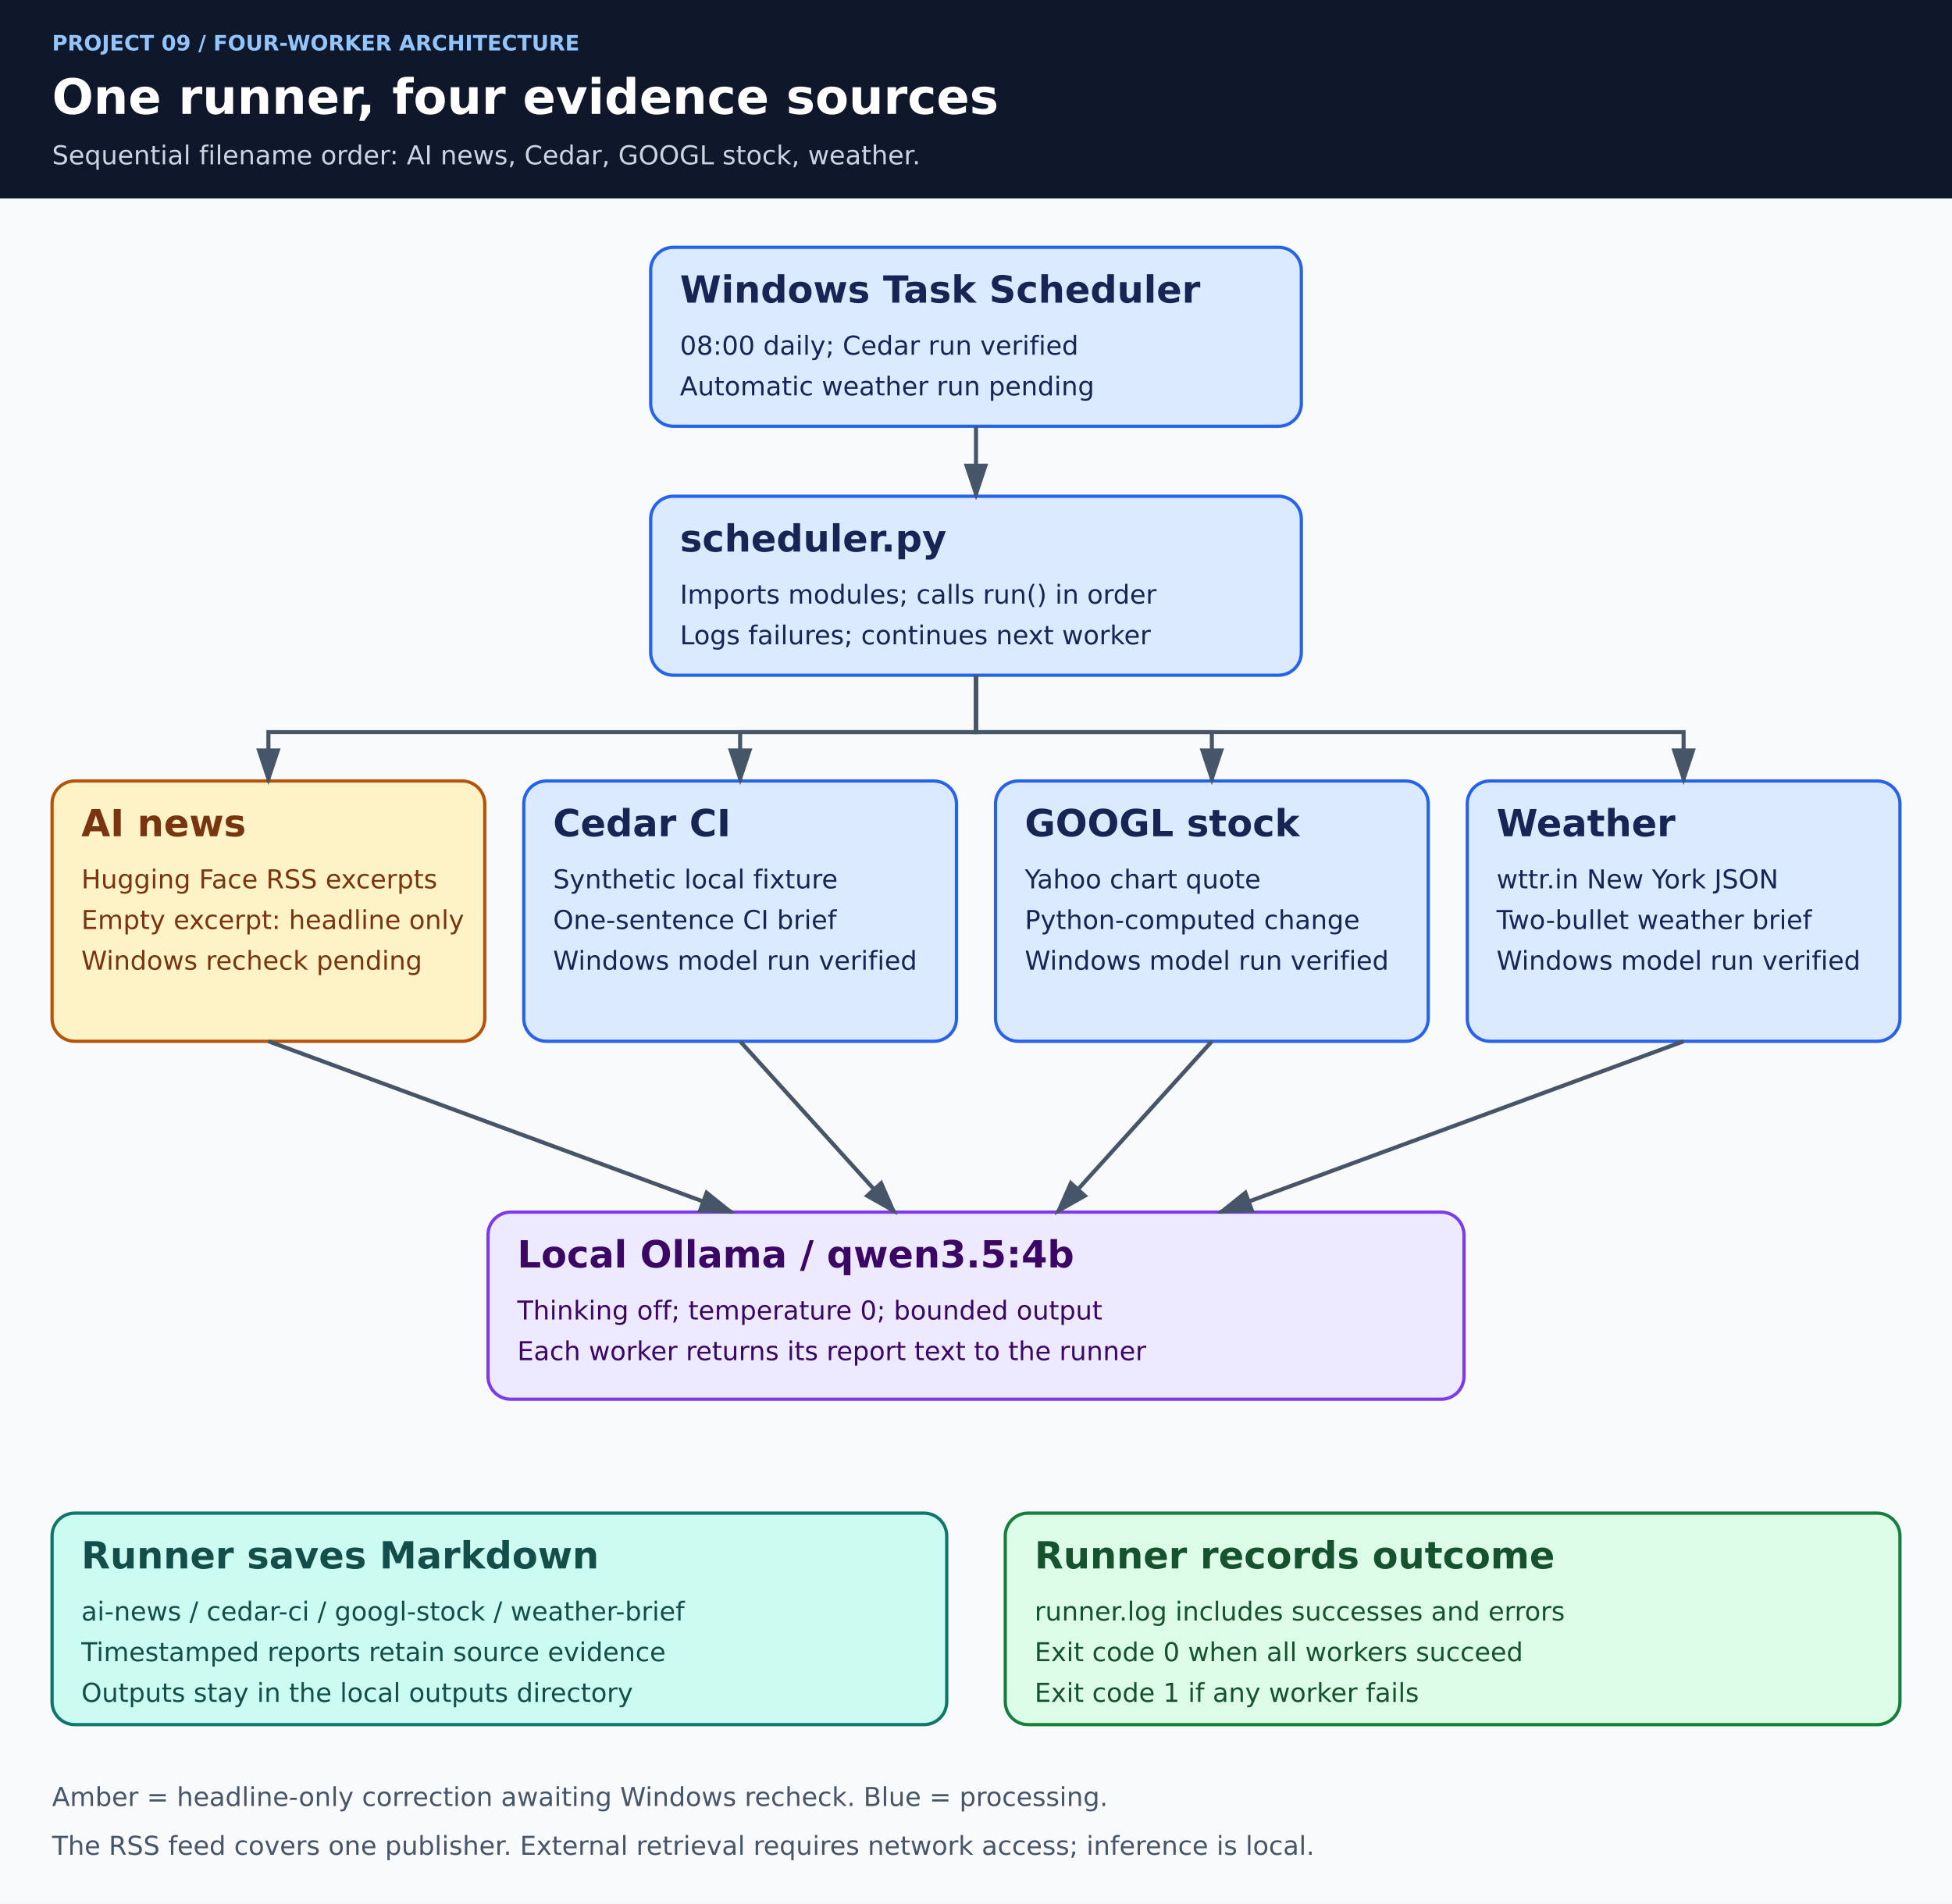
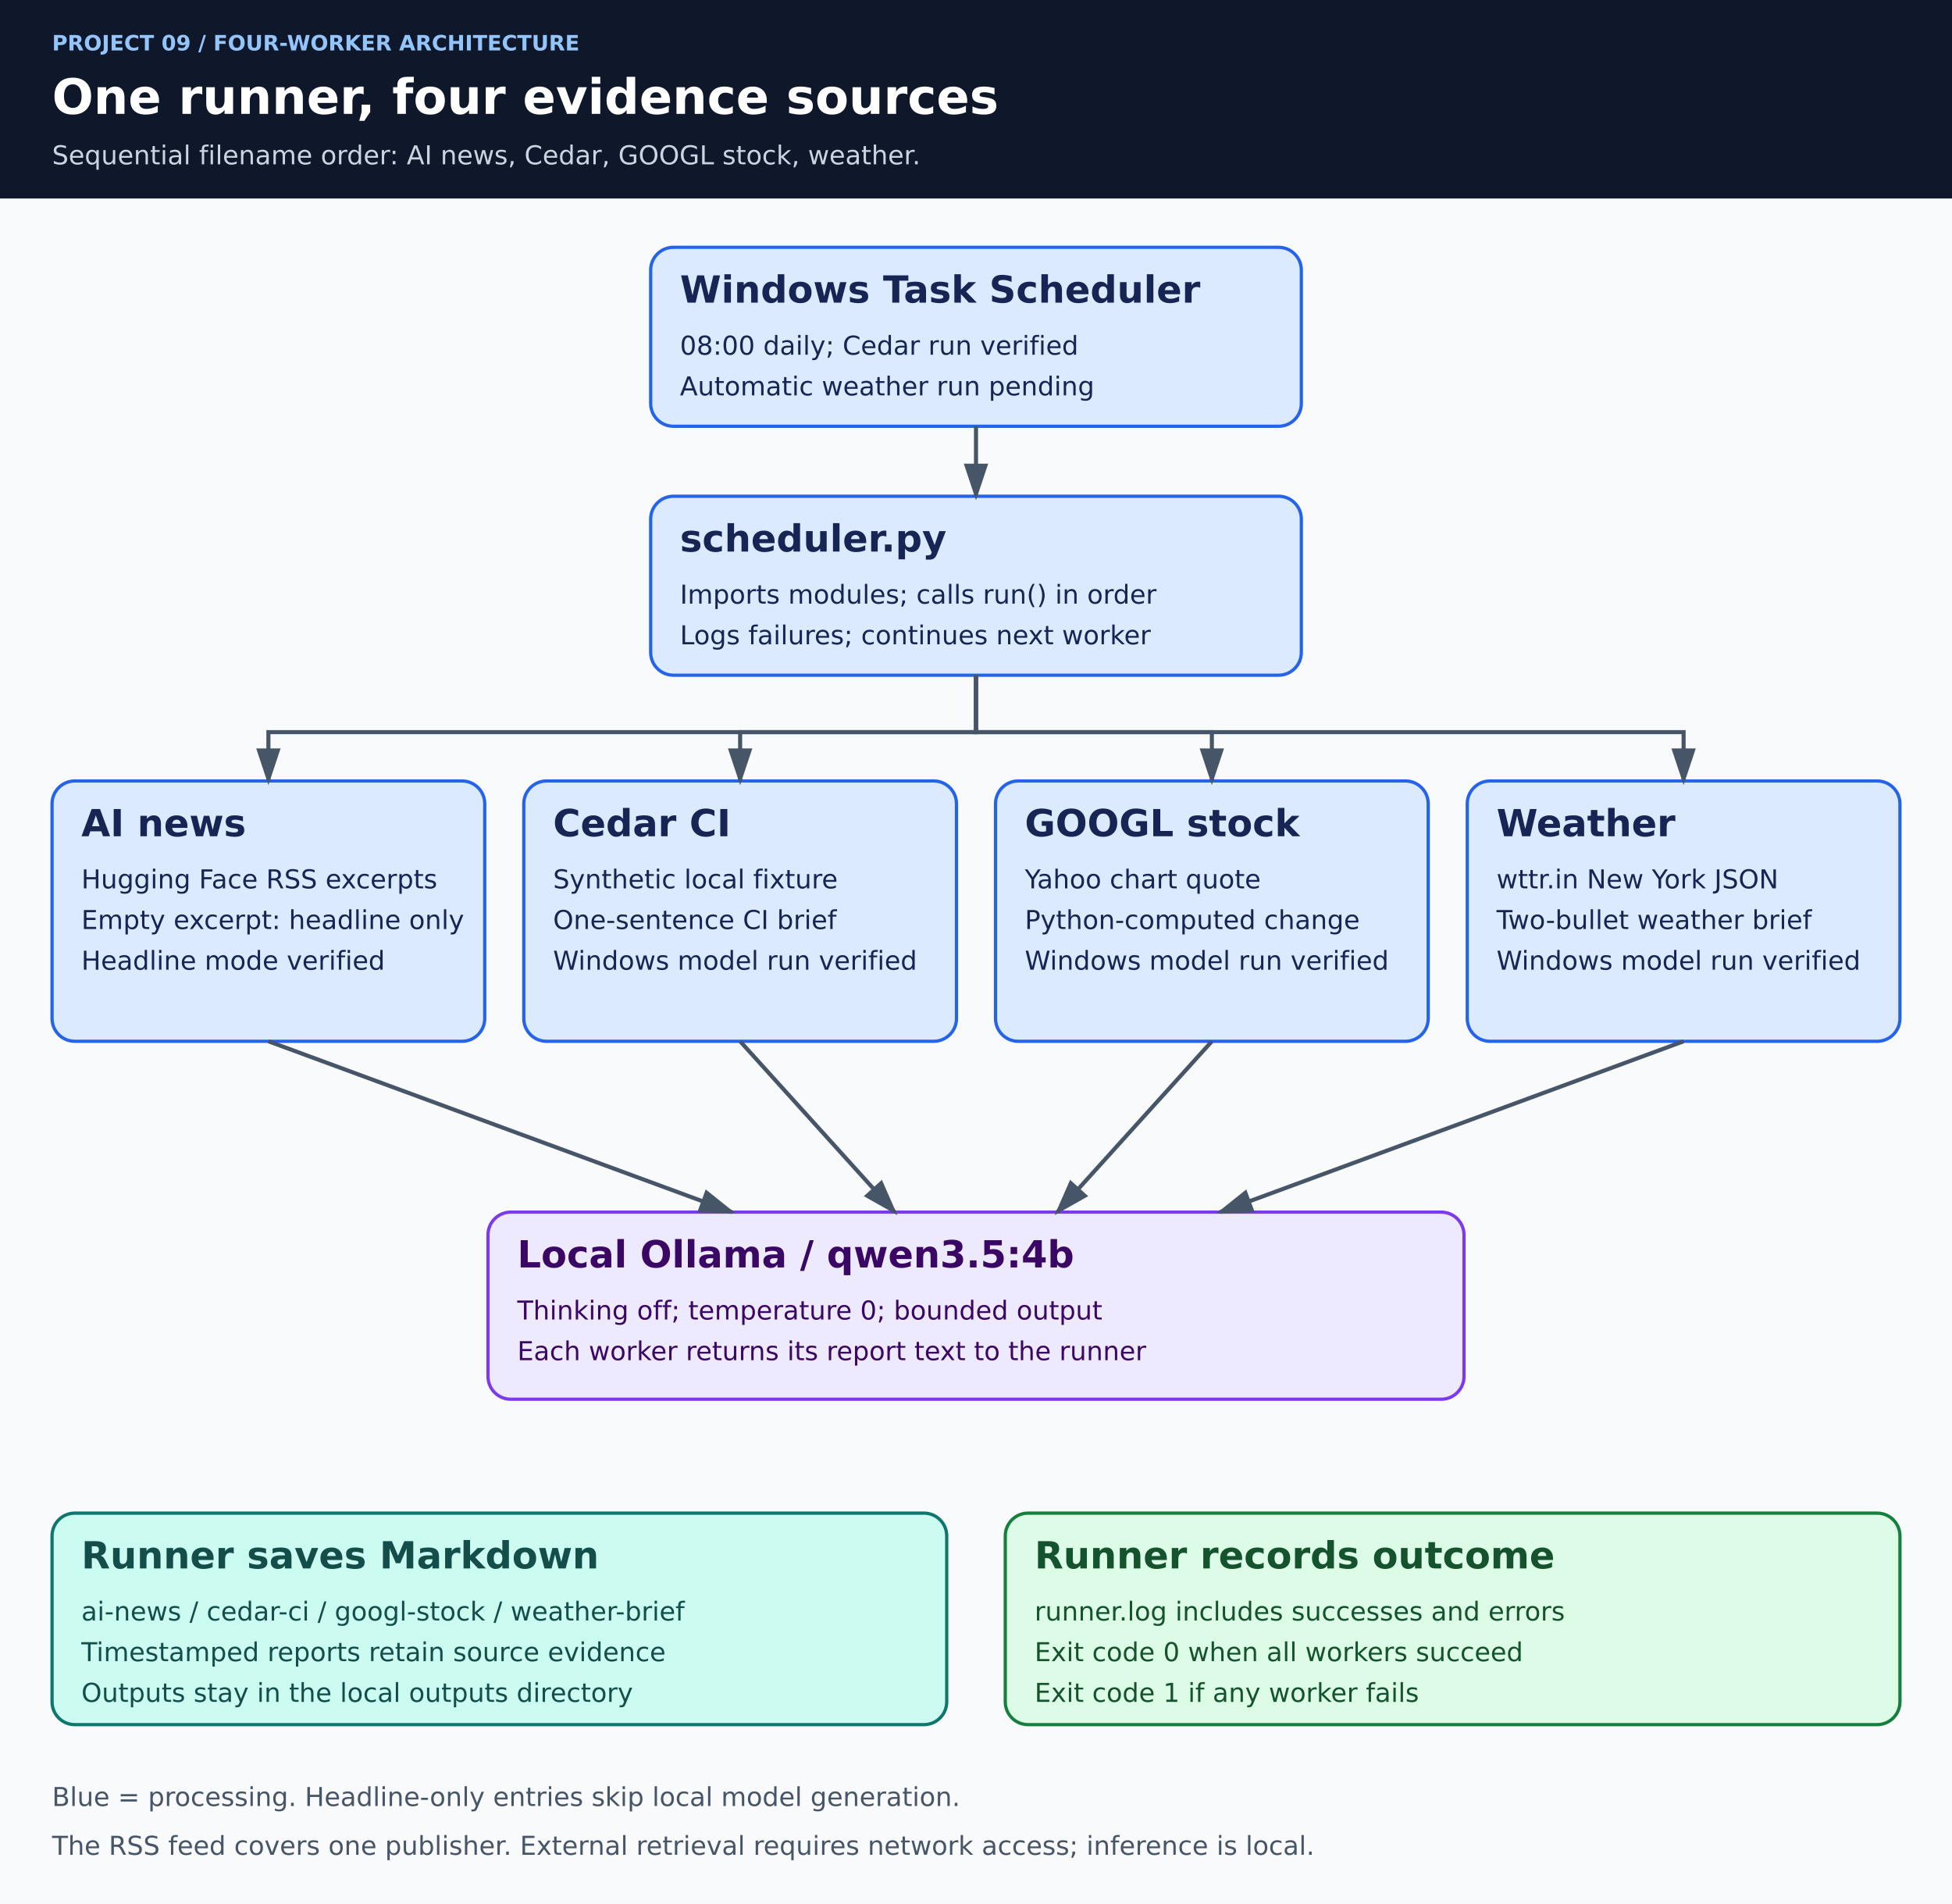
<svg xmlns="http://www.w3.org/2000/svg" width="1200" height="1170" viewBox="0 0 1200 1170" role="img" aria-labelledby="title desc">
  <defs>
    <marker id="arrow" markerWidth="10" markerHeight="10" refX="8" refY="3" orient="auto">
      <path d="M0,0 L0,6 L9,3 z" fill="#475569" />
    </marker>
  </defs>
  <rect width="1200" height="1170" fill="#F8FAFC" />
  <g font-family="DejaVu Sans, Arial, sans-serif">
    <rect width="1200" height="122" fill="#0F172A" />
    <text x="32" y="31" font-size="13" fill="#93C5FD" font-weight="700">PROJECT 09 / FOUR-WORKER ARCHITECTURE</text>
    <text x="32" y="70" font-size="30" fill="#FFFFFF" font-weight="700">One runner, four evidence sources</text>
    <text x="32" y="101" font-size="16" fill="#CBD5E1" font-weight="400">Sequential filename order: AI news, Cedar, GOOGL stock, weather.</text>
    <rect x="400" y="152" width="400" height="110" rx="14" fill="#DBEAFE" stroke="#2563EB" stroke-width="2" />
    <text x="418" y="186" font-size="23" fill="#172554" font-weight="700">Windows Task Scheduler</text>
    <text x="418" y="218" font-size="16" fill="#172554" font-weight="400">08:00 daily; Cedar run verified</text>
    <text x="418" y="243" font-size="16" fill="#172554" font-weight="400">Automatic weather run pending</text>
    <rect x="400" y="305" width="400" height="110" rx="14" fill="#DBEAFE" stroke="#2563EB" stroke-width="2" />
    <text x="418" y="339" font-size="23" fill="#172554" font-weight="700">scheduler.py</text>
    <text x="418" y="371" font-size="16" fill="#172554" font-weight="400">Imports modules; calls run() in order</text>
    <text x="418" y="396" font-size="16" fill="#172554" font-weight="400">Logs failures; continues next worker</text>
    <path d="M600 262 V305" stroke="#475569" stroke-width="2.5" fill="none" marker-end="url(#arrow)" />
-     <rect x="32" y="480" width="266" height="160" rx="14" fill="#FEF3C7" stroke="#B45309" stroke-width="2" />
-     <text x="50" y="514" font-size="23" fill="#78350F" font-weight="700">AI news</text>
-     <text x="50" y="546" font-size="16" fill="#78350F" font-weight="400">Hugging Face RSS excerpts</text>
-     <text x="50" y="571" font-size="16" fill="#78350F" font-weight="400">Empty excerpt: headline only</text>
-     <text x="50" y="596" font-size="16" fill="#78350F" font-weight="400">Windows recheck pending</text>
+     <rect x="32" y="480" width="266" height="160" rx="14" fill="#DBEAFE" stroke="#2563EB" stroke-width="2" />
+     <text x="50" y="514" font-size="23" fill="#172554" font-weight="700">AI news</text>
+     <text x="50" y="546" font-size="16" fill="#172554" font-weight="400">Hugging Face RSS excerpts</text>
+     <text x="50" y="571" font-size="16" fill="#172554" font-weight="400">Empty excerpt: headline only</text>
+     <text x="50" y="596" font-size="16" fill="#172554" font-weight="400">Headline mode verified</text>
    <path d="M600 415 V450 H165 V480" stroke="#475569" stroke-width="2.5" fill="none" marker-end="url(#arrow)" />
    <rect x="322" y="480" width="266" height="160" rx="14" fill="#DBEAFE" stroke="#2563EB" stroke-width="2" />
    <text x="340" y="514" font-size="23" fill="#172554" font-weight="700">Cedar CI</text>
    <text x="340" y="546" font-size="16" fill="#172554" font-weight="400">Synthetic local fixture</text>
    <text x="340" y="571" font-size="16" fill="#172554" font-weight="400">One-sentence CI brief</text>
    <text x="340" y="596" font-size="16" fill="#172554" font-weight="400">Windows model run verified</text>
    <path d="M600 415 V450 H455 V480" stroke="#475569" stroke-width="2.5" fill="none" marker-end="url(#arrow)" />
    <rect x="612" y="480" width="266" height="160" rx="14" fill="#DBEAFE" stroke="#2563EB" stroke-width="2" />
    <text x="630" y="514" font-size="23" fill="#172554" font-weight="700">GOOGL stock</text>
    <text x="630" y="546" font-size="16" fill="#172554" font-weight="400">Yahoo chart quote</text>
    <text x="630" y="571" font-size="16" fill="#172554" font-weight="400">Python-computed change</text>
    <text x="630" y="596" font-size="16" fill="#172554" font-weight="400">Windows model run verified</text>
    <path d="M600 415 V450 H745 V480" stroke="#475569" stroke-width="2.5" fill="none" marker-end="url(#arrow)" />
    <rect x="902" y="480" width="266" height="160" rx="14" fill="#DBEAFE" stroke="#2563EB" stroke-width="2" />
    <text x="920" y="514" font-size="23" fill="#172554" font-weight="700">Weather</text>
    <text x="920" y="546" font-size="16" fill="#172554" font-weight="400">wttr.in New York JSON</text>
    <text x="920" y="571" font-size="16" fill="#172554" font-weight="400">Two-bullet weather brief</text>
    <text x="920" y="596" font-size="16" fill="#172554" font-weight="400">Windows model run verified</text>
    <path d="M600 415 V450 H1035 V480" stroke="#475569" stroke-width="2.5" fill="none" marker-end="url(#arrow)" />
    <rect x="300" y="745" width="600" height="115" rx="14" fill="#EDE9FE" stroke="#7C3AED" stroke-width="2" />
    <text x="318" y="779" font-size="23" fill="#3B0764" font-weight="700">Local Ollama / qwen3.5:4b</text>
    <text x="318" y="811" font-size="16" fill="#3B0764" font-weight="400">Thinking off; temperature 0; bounded output</text>
    <text x="318" y="836" font-size="16" fill="#3B0764" font-weight="400">Each worker returns its report text to the runner</text>
    <path d="M165 640 L450 745" stroke="#475569" stroke-width="2.5" fill="none" marker-end="url(#arrow)" />
    <path d="M455 640 L550 745" stroke="#475569" stroke-width="2.5" fill="none" marker-end="url(#arrow)" />
    <path d="M745 640 L650 745" stroke="#475569" stroke-width="2.5" fill="none" marker-end="url(#arrow)" />
    <path d="M1035 640 L750 745" stroke="#475569" stroke-width="2.5" fill="none" marker-end="url(#arrow)" />
    <rect x="32" y="930" width="550" height="130" rx="14" fill="#CCFBF1" stroke="#0F766E" stroke-width="2" />
    <text x="50" y="964" font-size="23" fill="#134E4A" font-weight="700">Runner saves Markdown</text>
    <text x="50" y="996" font-size="16" fill="#134E4A" font-weight="400">ai-news / cedar-ci / googl-stock / weather-brief</text>
    <text x="50" y="1021" font-size="16" fill="#134E4A" font-weight="400">Timestamped reports retain source evidence</text>
    <text x="50" y="1046" font-size="16" fill="#134E4A" font-weight="400">Outputs stay in the local outputs directory</text>
    <rect x="618" y="930" width="550" height="130" rx="14" fill="#DCFCE7" stroke="#15803D" stroke-width="2" />
    <text x="636" y="964" font-size="23" fill="#14532D" font-weight="700">Runner records outcome</text>
    <text x="636" y="996" font-size="16" fill="#14532D" font-weight="400">runner.log includes successes and errors</text>
    <text x="636" y="1021" font-size="16" fill="#14532D" font-weight="400">Exit code 0 when all workers succeed</text>
    <text x="636" y="1046" font-size="16" fill="#14532D" font-weight="400">Exit code 1 if any worker fails</text>
-     <text x="32" y="1110" font-size="16" fill="#475569" font-weight="400">Amber = headline-only correction awaiting Windows recheck. Blue = processing.</text>
+     <text x="32" y="1110" font-size="16" fill="#475569" font-weight="400">Blue = processing. Headline-only entries skip local model generation.</text>
    <text x="32" y="1140" font-size="16" fill="#475569" font-weight="400">The RSS feed covers one publisher. External retrieval requires network access; inference is local.</text>
  </g>
</svg>
